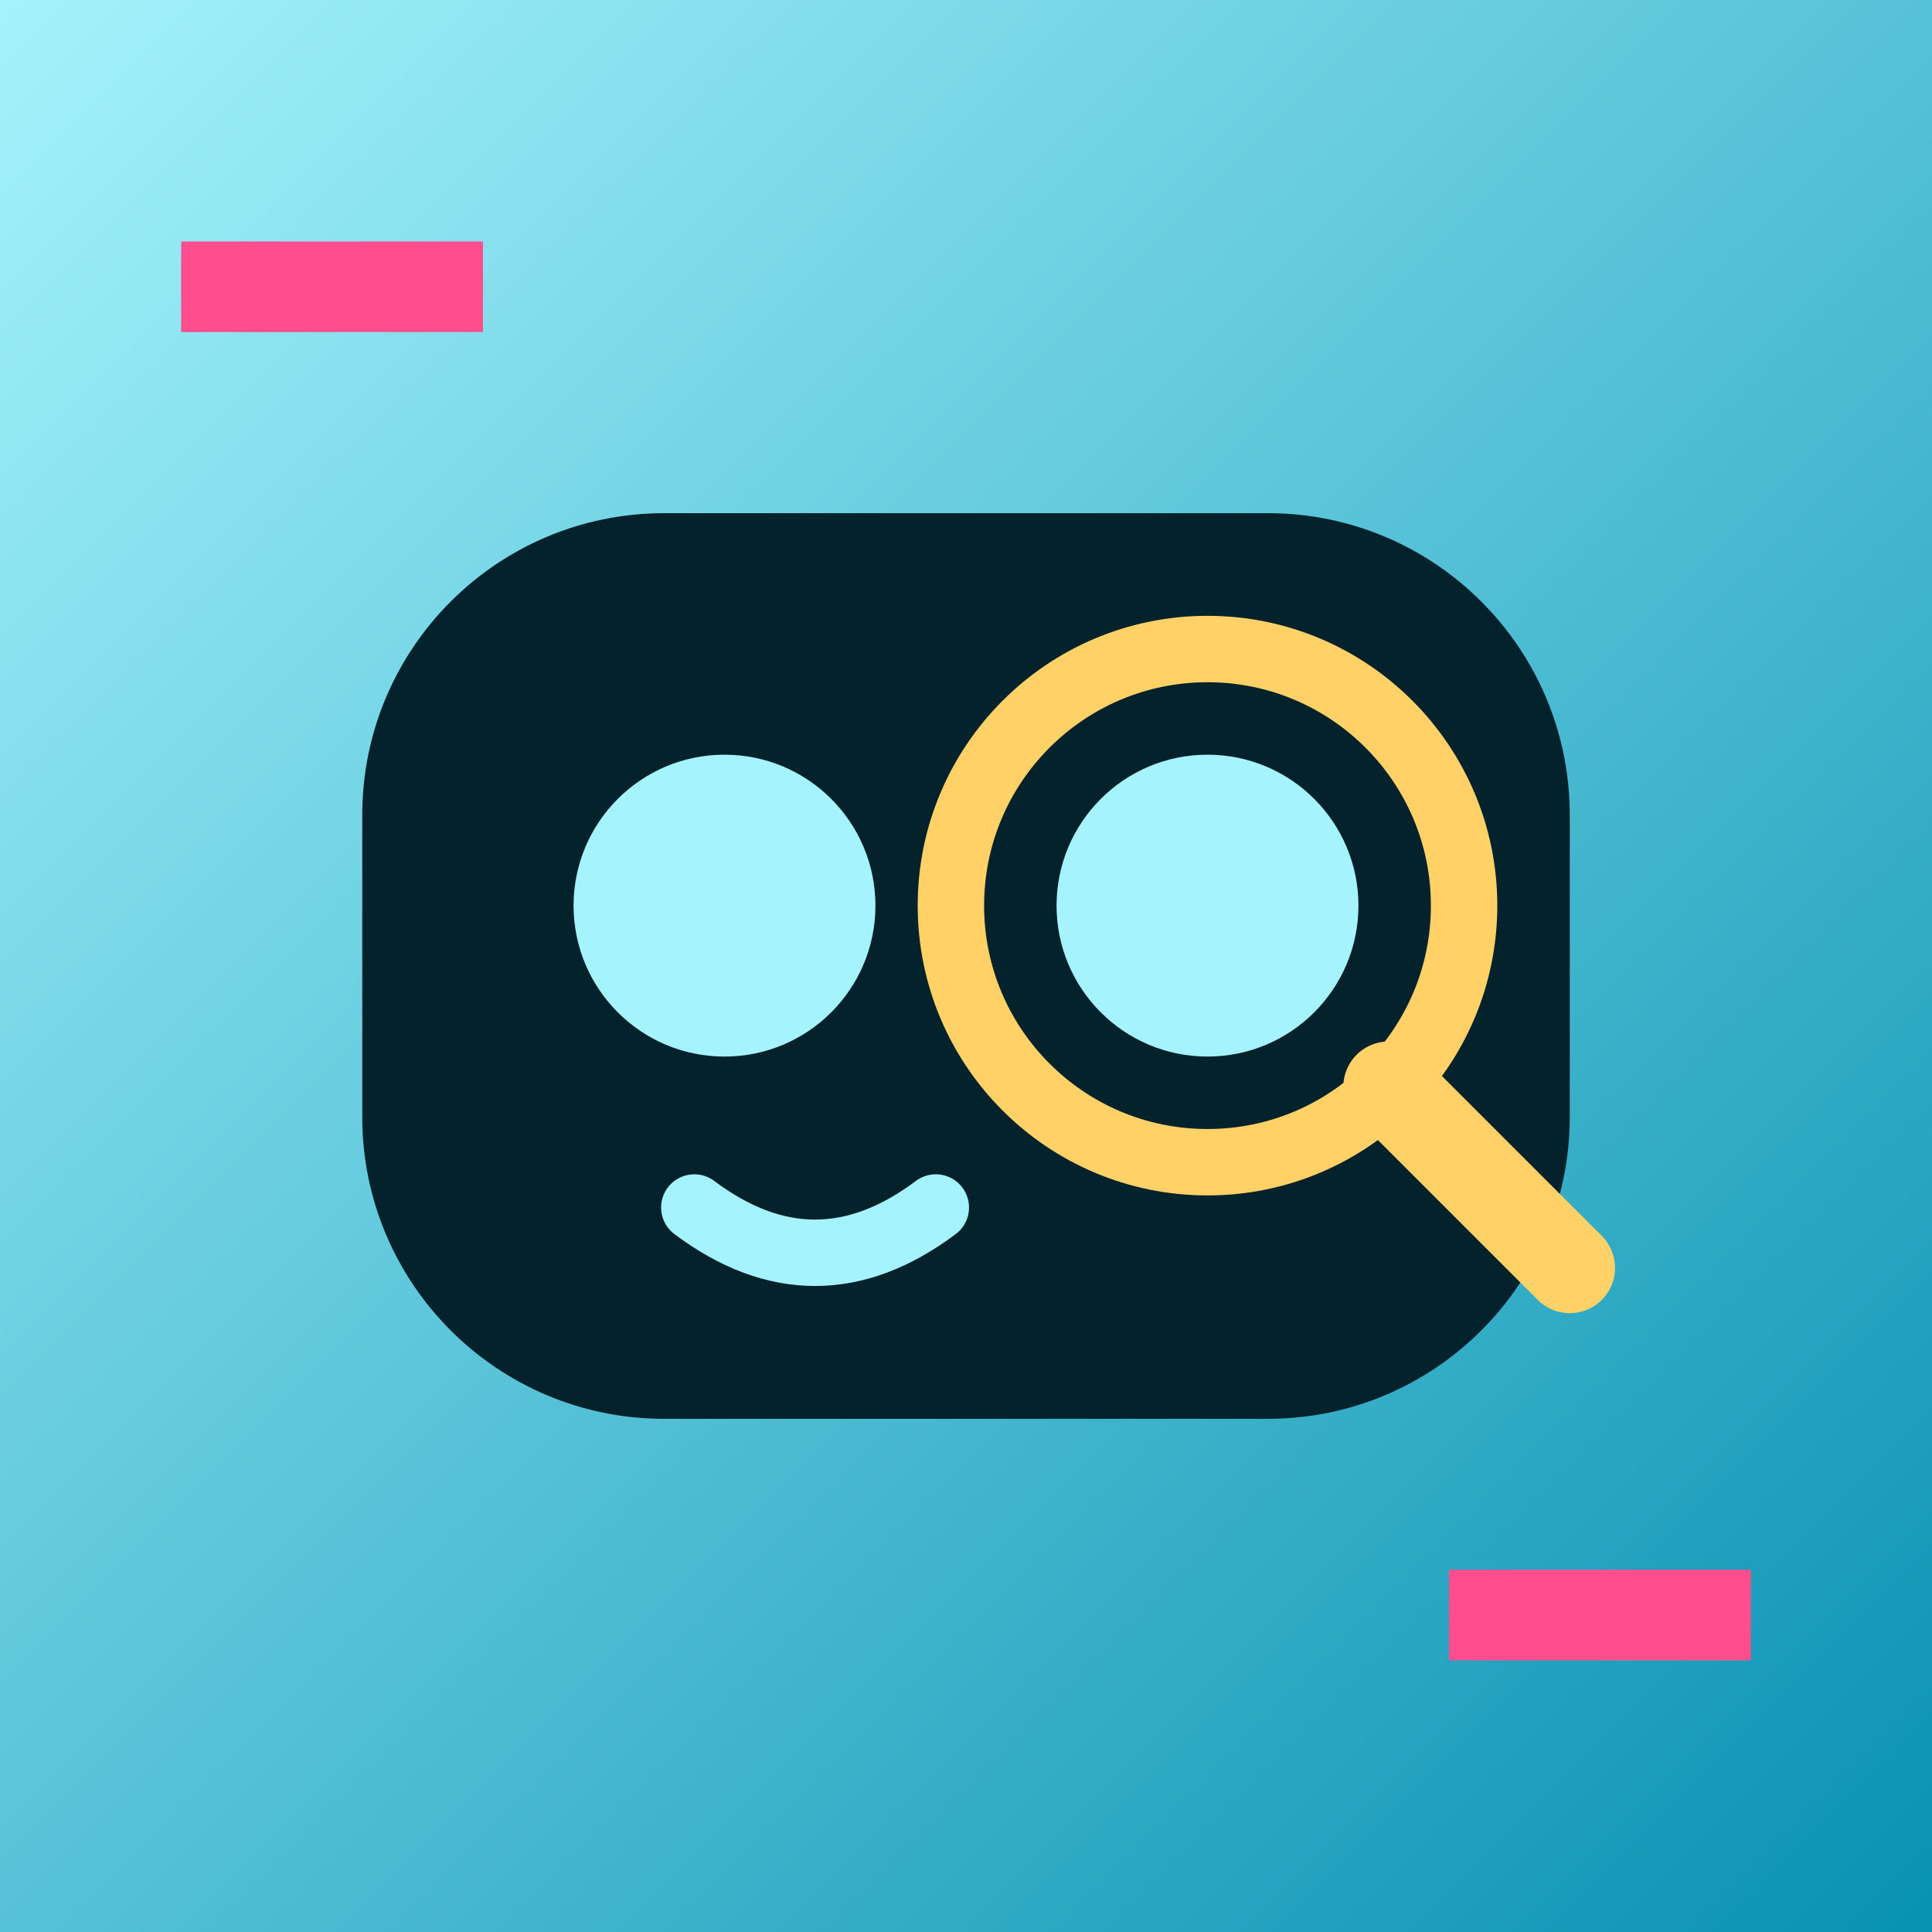
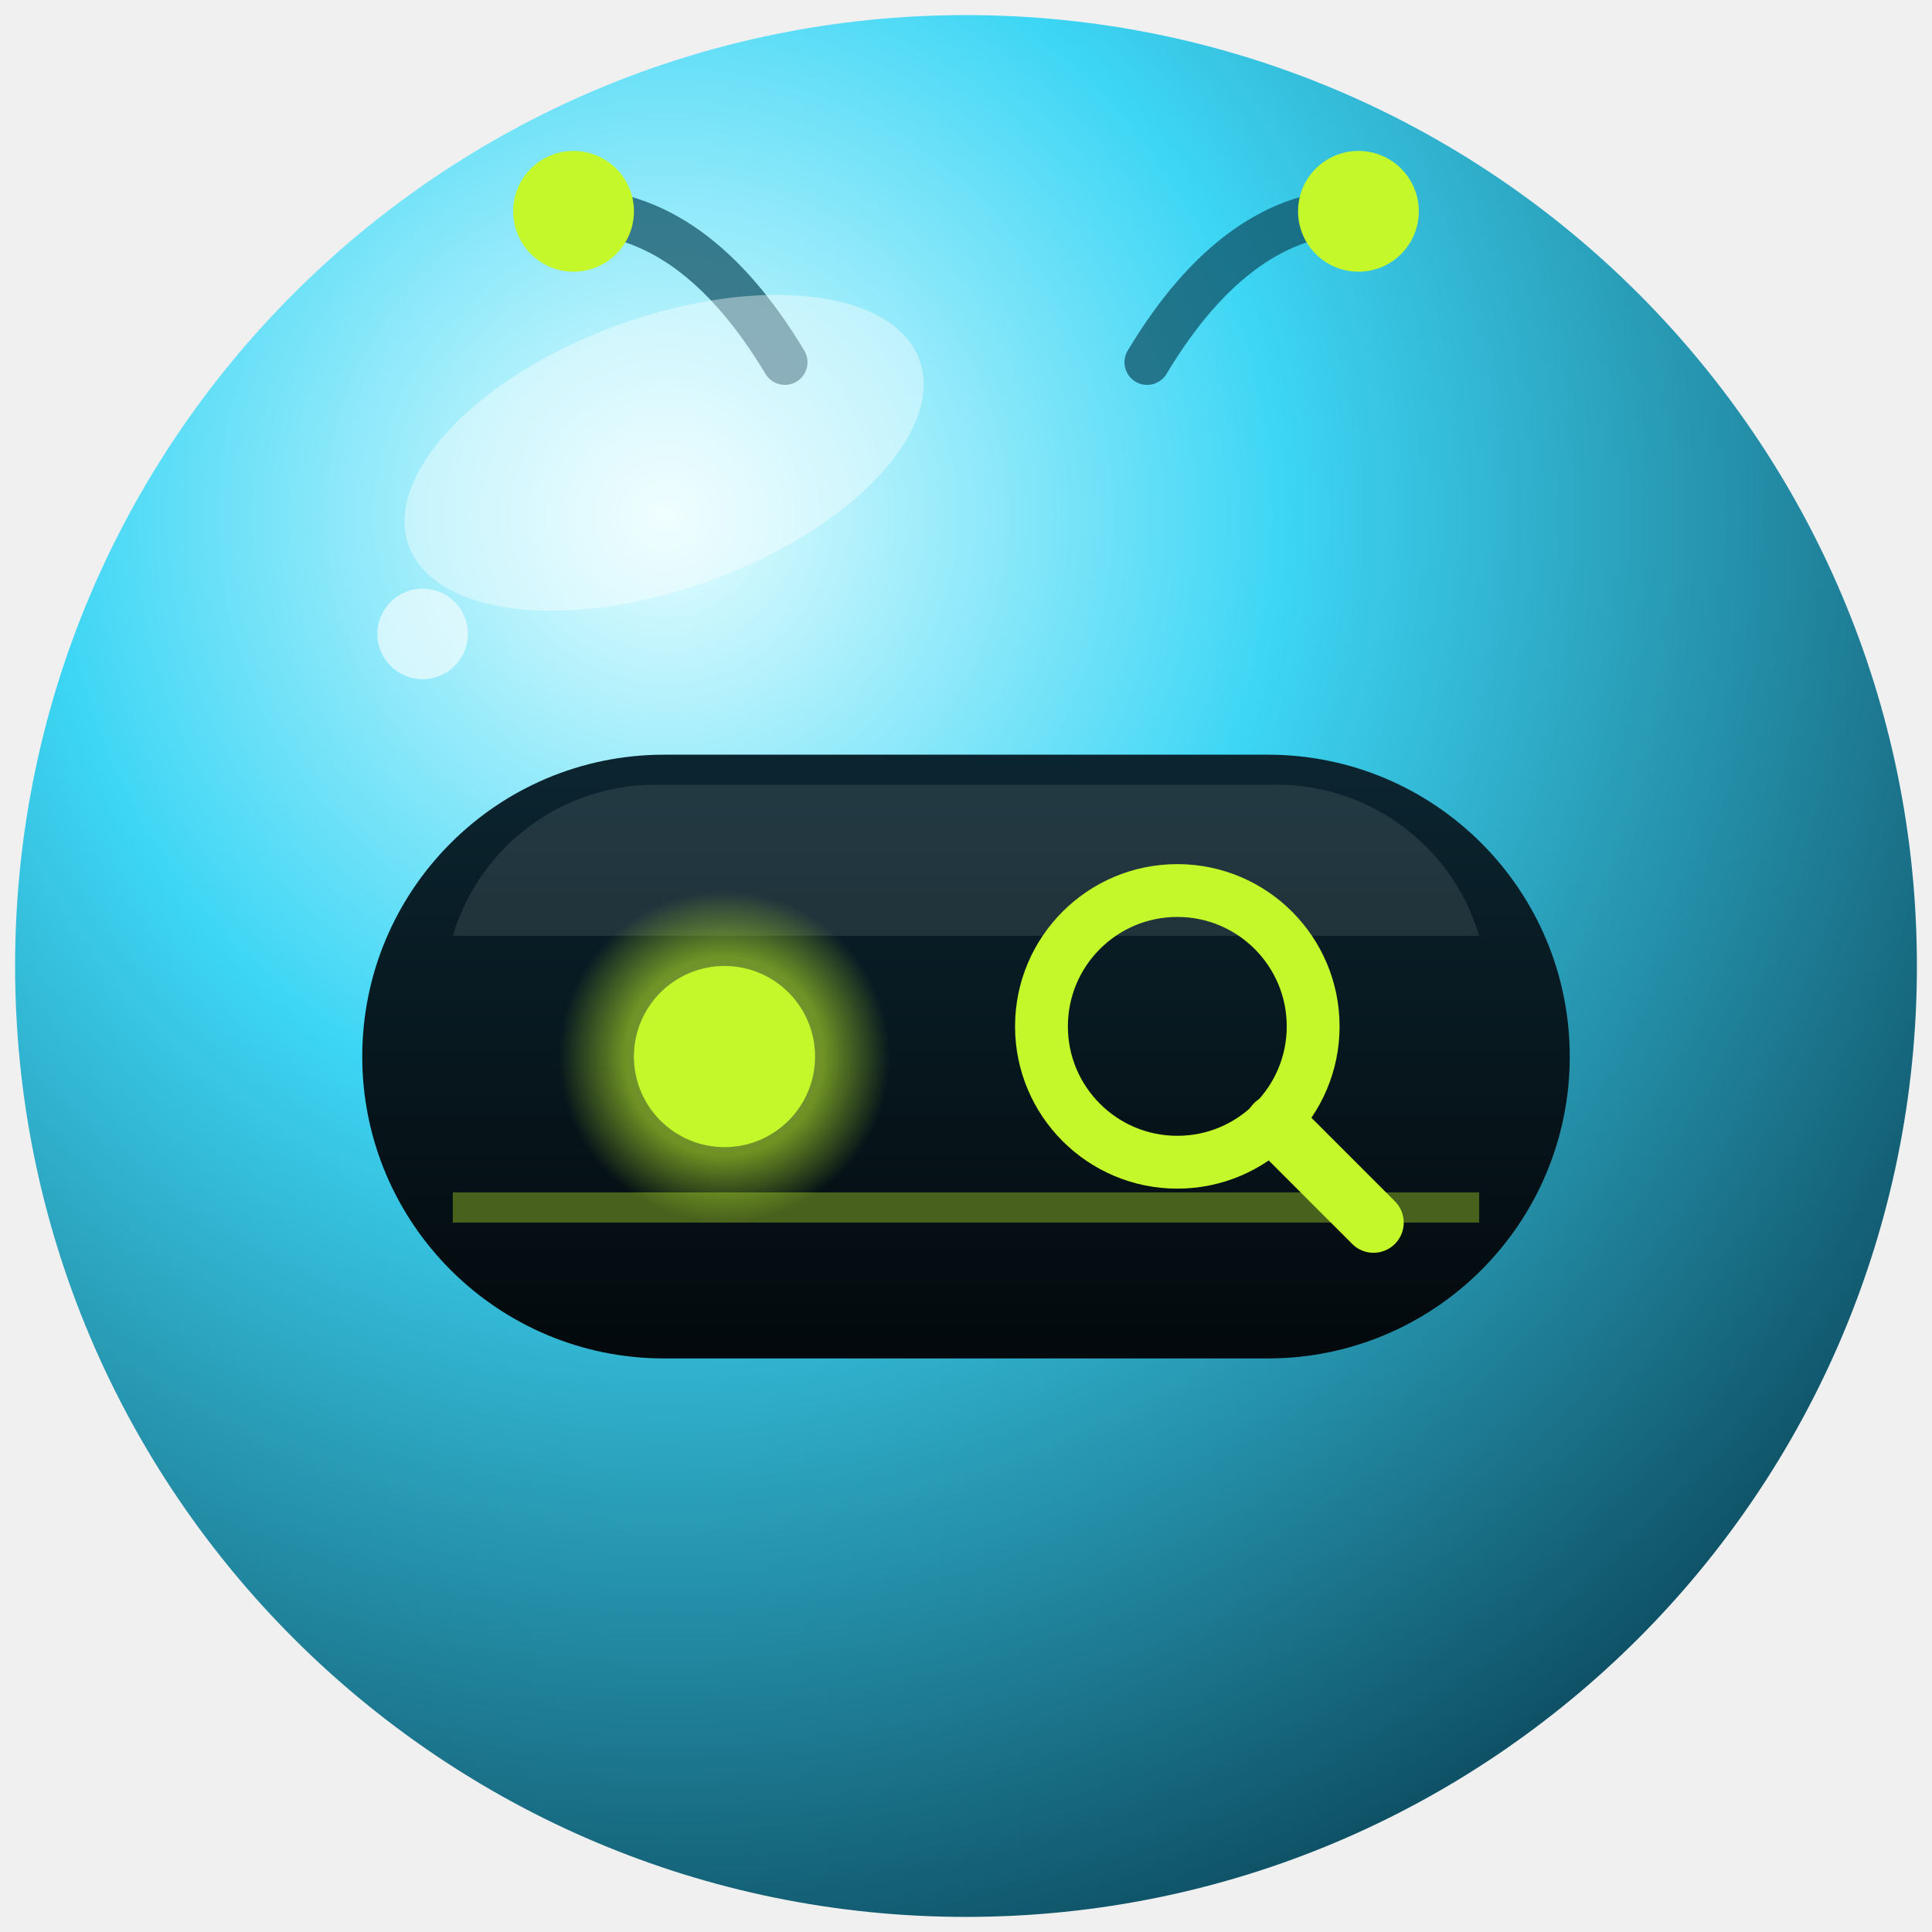
- <svg xmlns="http://www.w3.org/2000/svg" viewBox="0 0 64 64" role="img" aria-label="Glitch, the Playtester">
+ <svg xmlns="http://www.w3.org/2000/svg" viewBox="0 0 128 128" role="img" aria-label="Glitch, the Playtester">
  <defs>
-     <linearGradient id="g" x1="0" y1="0" x2="1" y2="1">
-       <stop offset="0" stop-color="#a5f3fc" />
-       <stop offset="1" stop-color="#0891b2" />
+     <radialGradient id="b" cx="34%" cy="26%" r="82%">
+       <stop offset="0" stop-color="#e6fdff" />
+       <stop offset=".4" stop-color="#3dd6f5" />
+       <stop offset="1" stop-color="#0c4a5e" />
+     </radialGradient>
+     <linearGradient id="v" x1="0" y1="0" x2="0" y2="1">
+       <stop offset="0" stop-color="#0b2530" />
+       <stop offset="1" stop-color="#03090c" />
    </linearGradient>
+     <radialGradient id="e" cx="50%" cy="50%" r="50%">
+       <stop offset="0" stop-color="#f4ffd6" />
+       <stop offset=".6" stop-color="#c5f82a" />
+       <stop offset="1" stop-color="#c5f82a" stop-opacity="0" />
+     </radialGradient>
  </defs>
-   <rect width="64" height="64" fill="url(#g)" />
-   <rect x="12" y="17" width="40" height="30" rx="10" fill="#03222b" />
-   <circle cx="24" cy="30" r="5" fill="#a5f3fc" />
-   <circle cx="40" cy="30" r="5" fill="#a5f3fc" />
-   <circle cx="40" cy="30" r="8.5" fill="none" stroke="#ffd166" stroke-width="2.2" />
-   <path d="M46 36 l6 6" stroke="#ffd166" stroke-width="3" stroke-linecap="round" />
-   <path d="M23 40 q4 3 8 0" stroke="#a5f3fc" stroke-width="2.2" fill="none" stroke-linecap="round" />
-   <rect x="6" y="8" width="10" height="3" fill="#ff4d8d" />
-   <rect x="48" y="52" width="10" height="3" fill="#ff4d8d" />
+   <circle cx="64" cy="64" r="63" fill="url(#b)" />
+   <path d="M52 24Q46 14 38 14" fill="none" stroke="#0c4a5e" stroke-width="3" stroke-linecap="round" opacity=".7" />
+   <path d="M76 24Q82 14 90 14" fill="none" stroke="#0c4a5e" stroke-width="3" stroke-linecap="round" opacity=".7" />
+   <circle cx="38" cy="14" r="4" fill="#c5f82a" />
+   <circle cx="90" cy="14" r="4" fill="#c5f82a" />
+   <rect x="24" y="50" width="80" height="40" rx="20" fill="url(#v)" />
+   <path d="M30 62a14 14 0 0 1 14-10h40a14 14 0 0 1 14 10z" fill="#fff" opacity=".1" />
+   <circle cx="48" cy="70" r="11" fill="url(#e)" opacity=".55" />
+   <circle cx="48" cy="70" r="6" fill="#c5f82a" />
+   <circle cx="78" cy="68" r="9" fill="none" stroke="#c5f82a" stroke-width="3.5" />
+   <path d="M84.5 74.5L91 81" stroke="#c5f82a" stroke-width="4" stroke-linecap="round" />
+   <rect x="30" y="79" width="68" height="2" fill="#c5f82a" opacity=".35" />
+   <ellipse cx="44" cy="30" rx="18" ry="9" fill="#fff" opacity=".4" transform="rotate(-20 44 30)" />
+   <circle cx="28" cy="42" r="3" fill="#fff" opacity=".6" />
</svg>
